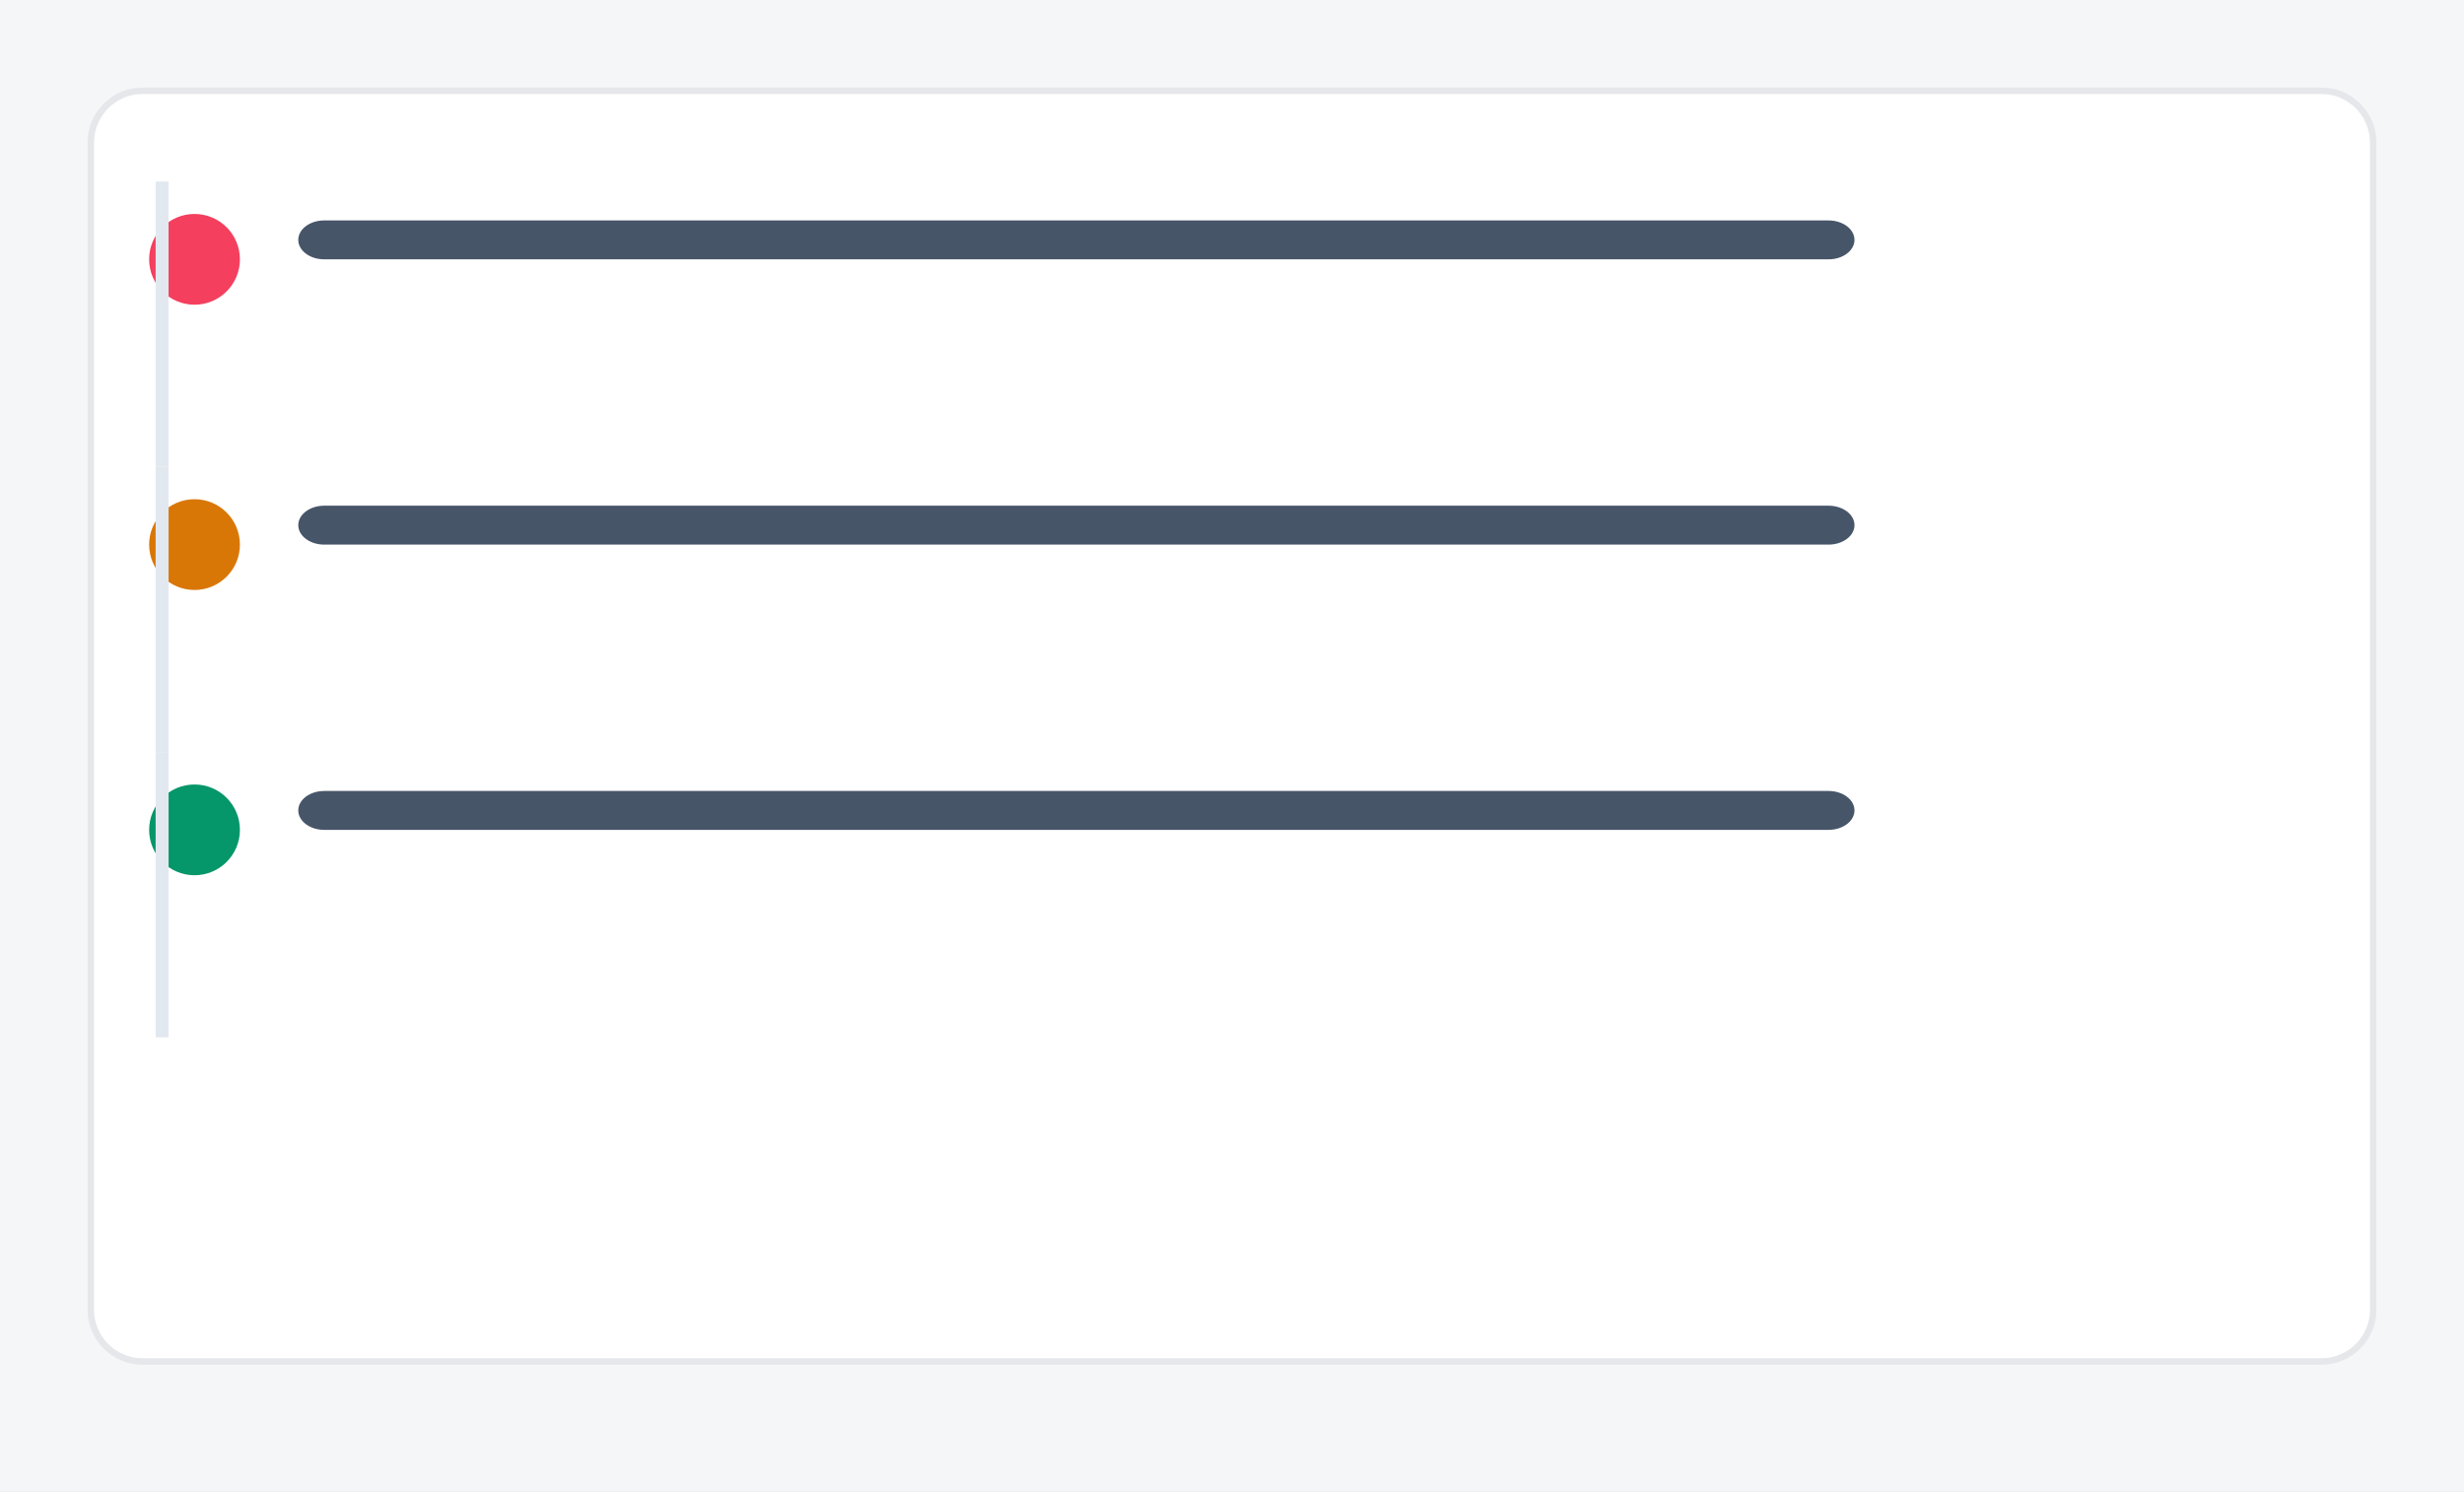
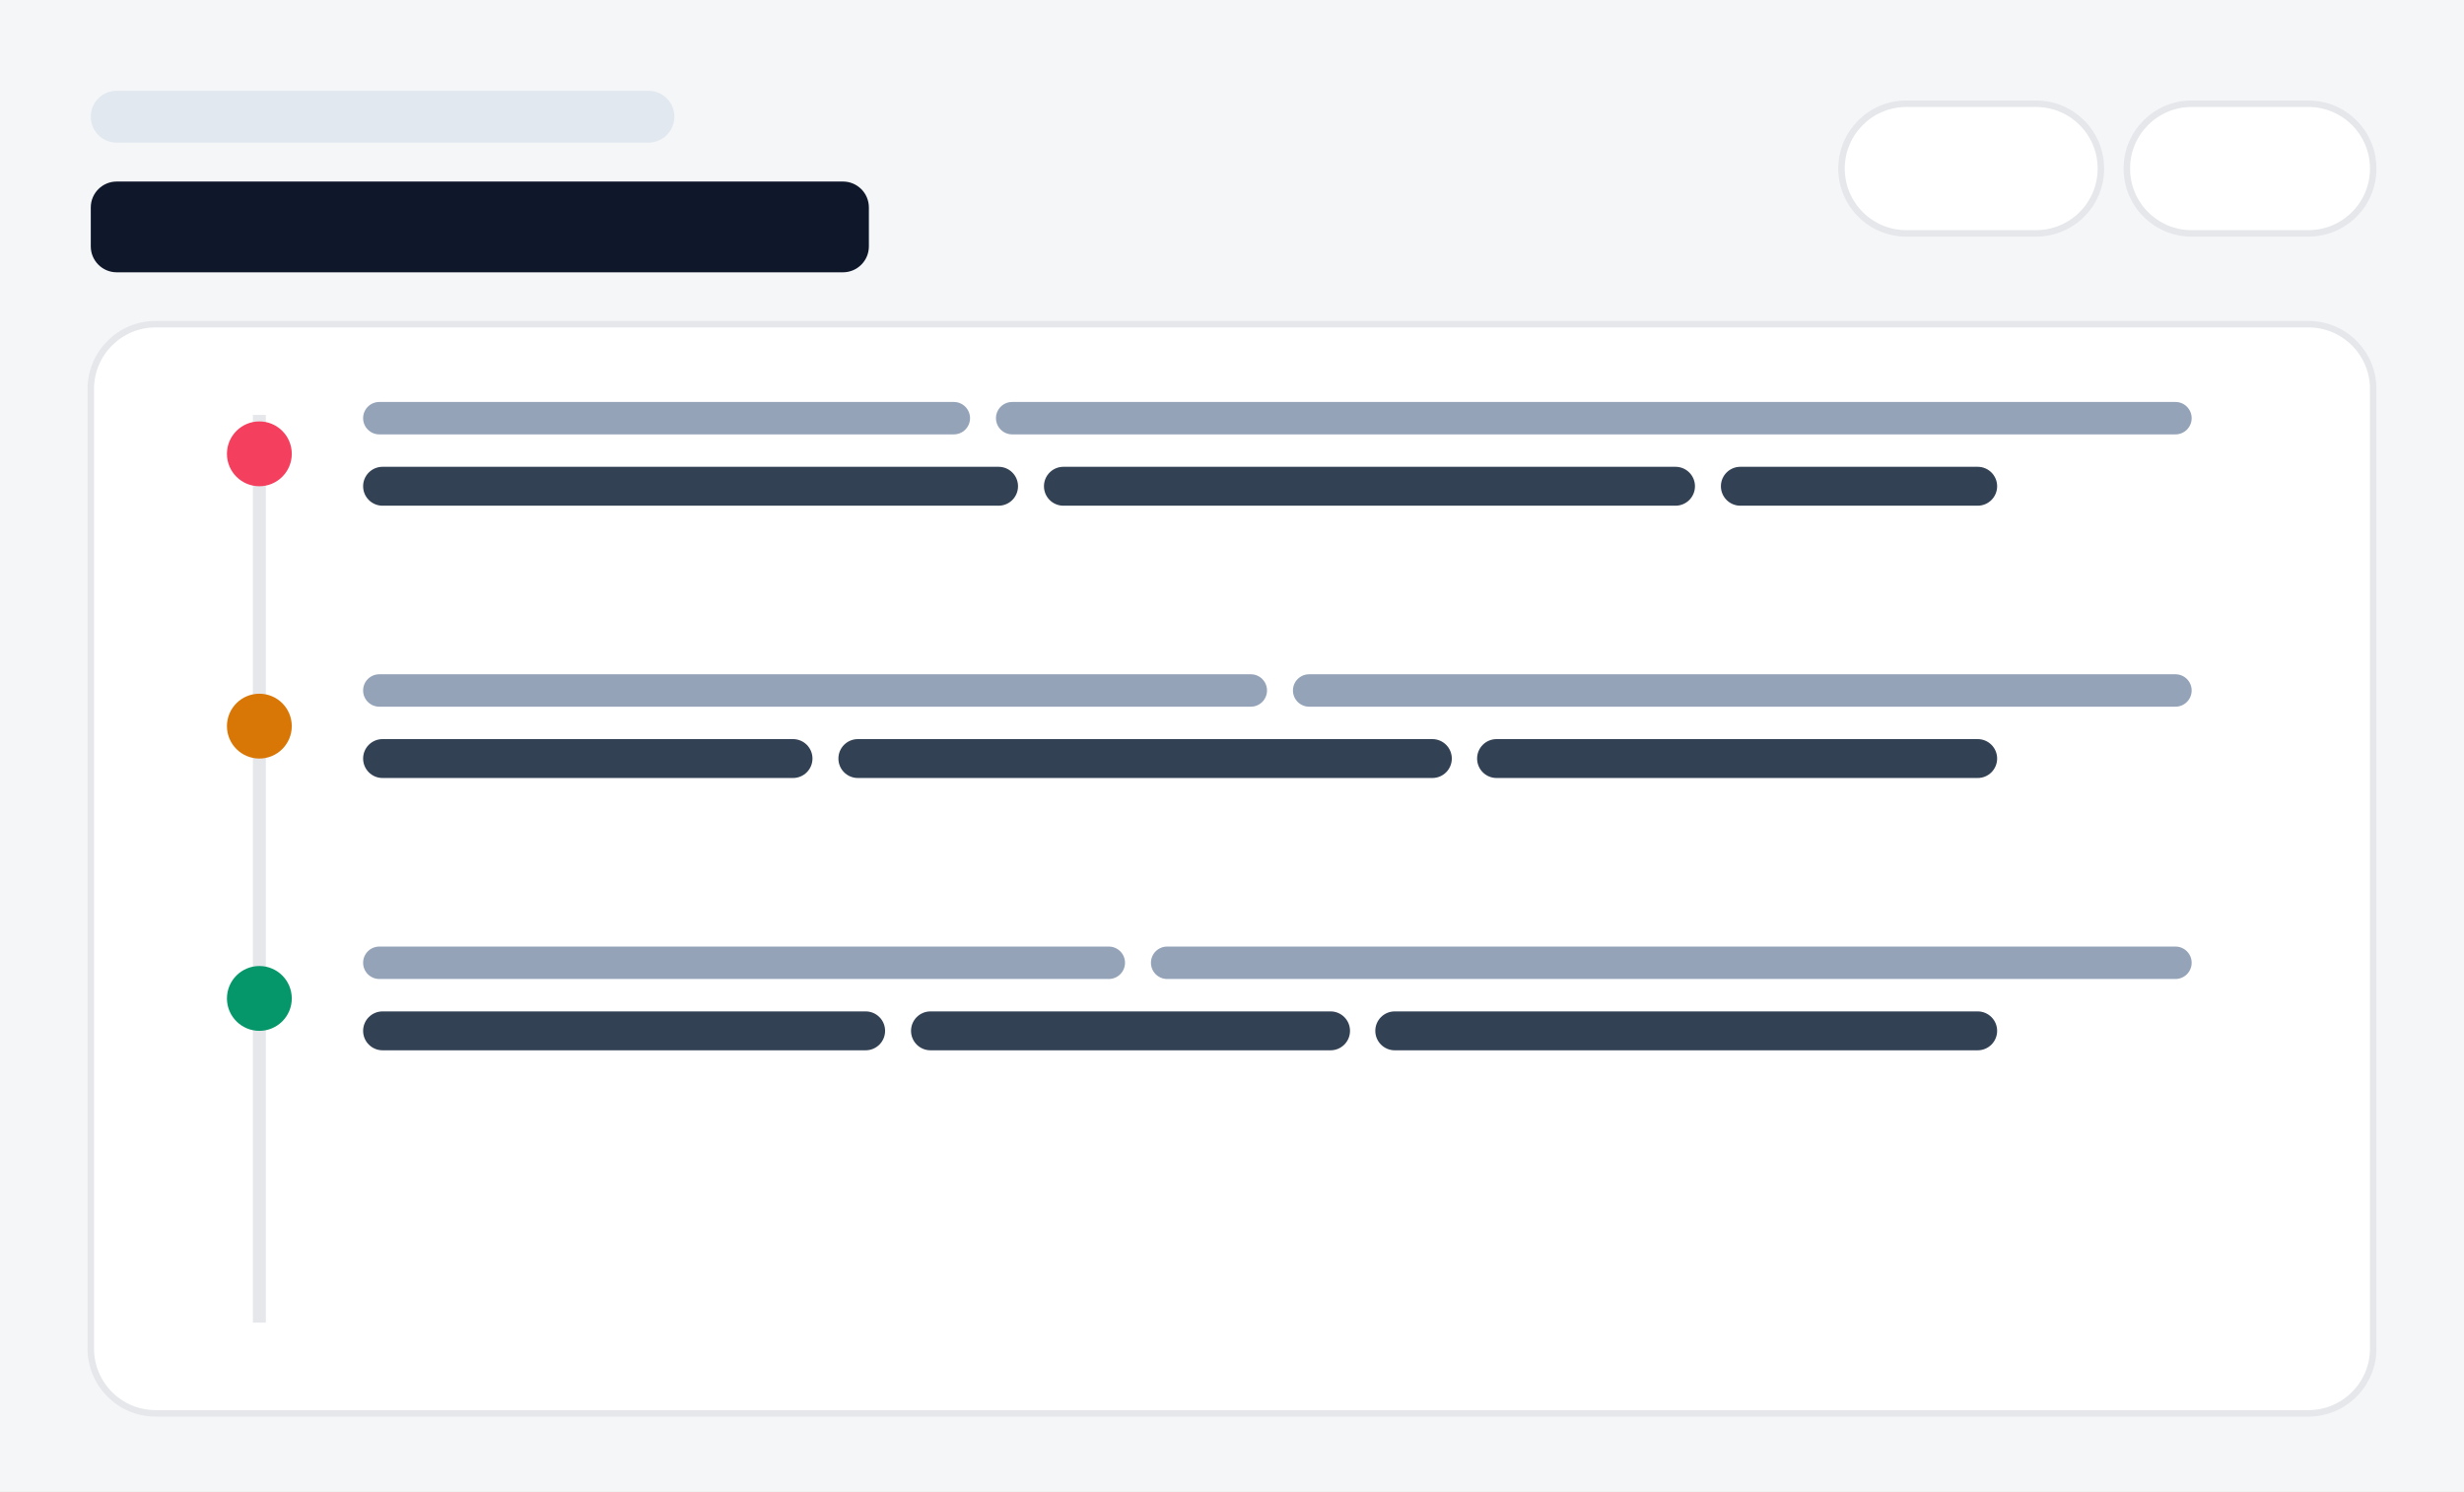
<svg xmlns="http://www.w3.org/2000/svg" viewBox="0 0 380 230" width="380" height="230">
  <rect width="380" height="230" fill="#F5F6F8" />
-   <rect x="14" y="14" width="352" height="196" rx="8" fill="#FFFFFF" stroke="#E5E7EB" />
-   <circle cx="30" cy="40" r="7" fill="#f43f5e" />
-   <rect x="24" y="28" width="2" height="44" fill="#e2e8f0" />
-   <rect x="46" y="34" width="240" height="6" rx="4" fill="#475569" />
-   <circle cx="30" cy="84" r="7" fill="#d97706" />
-   <rect x="24" y="72" width="2" height="44" fill="#e2e8f0" />
-   <rect x="46" y="78" width="240" height="6" rx="4" fill="#475569" />
-   <circle cx="30" cy="128" r="7" fill="#059669" />
-   <rect x="24" y="116" width="2" height="44" fill="#e2e8f0" />
-   <rect x="46" y="122" width="240" height="6" rx="4" fill="#475569" />
+   <rect x="14.0" y="14.0" width="90.0" height="8.0" rx="4" fill="#e2e8f0" />
+   <rect x="14.0" y="28.0" width="120.0" height="14.0" rx="4" fill="#0f172a" />
+   <rect x="284.0" y="16.0" width="40.0" height="20.0" rx="10" fill="#FFFFFF" stroke="#E5E7EB" stroke-width="1" />
+   <rect x="328.0" y="16.0" width="38.0" height="20.0" rx="10" fill="#FFFFFF" stroke="#E5E7EB" stroke-width="1" />
+   <rect x="14.0" y="50.0" width="352.0" height="168.0" rx="10" fill="#FFFFFF" stroke="#E5E7EB" stroke-width="1" />
+   <line x1="40.0" y1="64.0" x2="40.0" y2="204.0" stroke="#E5E7EB" stroke-width="2" />
+   <circle cx="40.0" cy="70.0" r="5.0" fill="#f43f5e" />
+   <rect x="56.0" y="62.0" width="93.6" height="5.0" rx="2.5" fill="#94a3b8" />
+   <rect x="153.6" y="62.0" width="184.4" height="5.0" rx="2.5" fill="#94a3b8" />
+   <rect x="56.0" y="72.0" width="101.0" height="6.0" rx="3.0" fill="#334155" />
+   <rect x="161.0" y="72.0" width="100.4" height="6.0" rx="3.0" fill="#334155" />
+   <rect x="265.4" y="72.0" width="42.6" height="6.0" rx="3.0" fill="#334155" />
+   <circle cx="40.0" cy="112.0" r="5.0" fill="#d97706" />
+   <rect x="56.0" y="104.0" width="139.4" height="5.0" rx="2.5" fill="#94a3b8" />
+   <rect x="199.4" y="104.0" width="138.6" height="5.0" rx="2.5" fill="#94a3b8" />
+   <rect x="56.0" y="114.0" width="69.3" height="6.0" rx="3.0" fill="#334155" />
+   <rect x="129.3" y="114.0" width="94.6" height="6.0" rx="3.0" fill="#334155" />
+   <rect x="227.8" y="114.0" width="80.2" height="6.0" rx="3.0" fill="#334155" />
+   <circle cx="40.0" cy="154.0" r="5.0" fill="#059669" />
+   <rect x="56.0" y="146.0" width="117.5" height="5.0" rx="2.5" fill="#94a3b8" />
+   <rect x="177.5" y="146.0" width="160.5" height="5.0" rx="2.5" fill="#94a3b8" />
+   <rect x="56.0" y="156.0" width="80.5" height="6.0" rx="3.0" fill="#334155" />
+   <rect x="140.5" y="156.0" width="67.7" height="6.0" rx="3.0" fill="#334155" />
+   <rect x="212.1" y="156.0" width="95.9" height="6.0" rx="3.0" fill="#334155" />
</svg>
